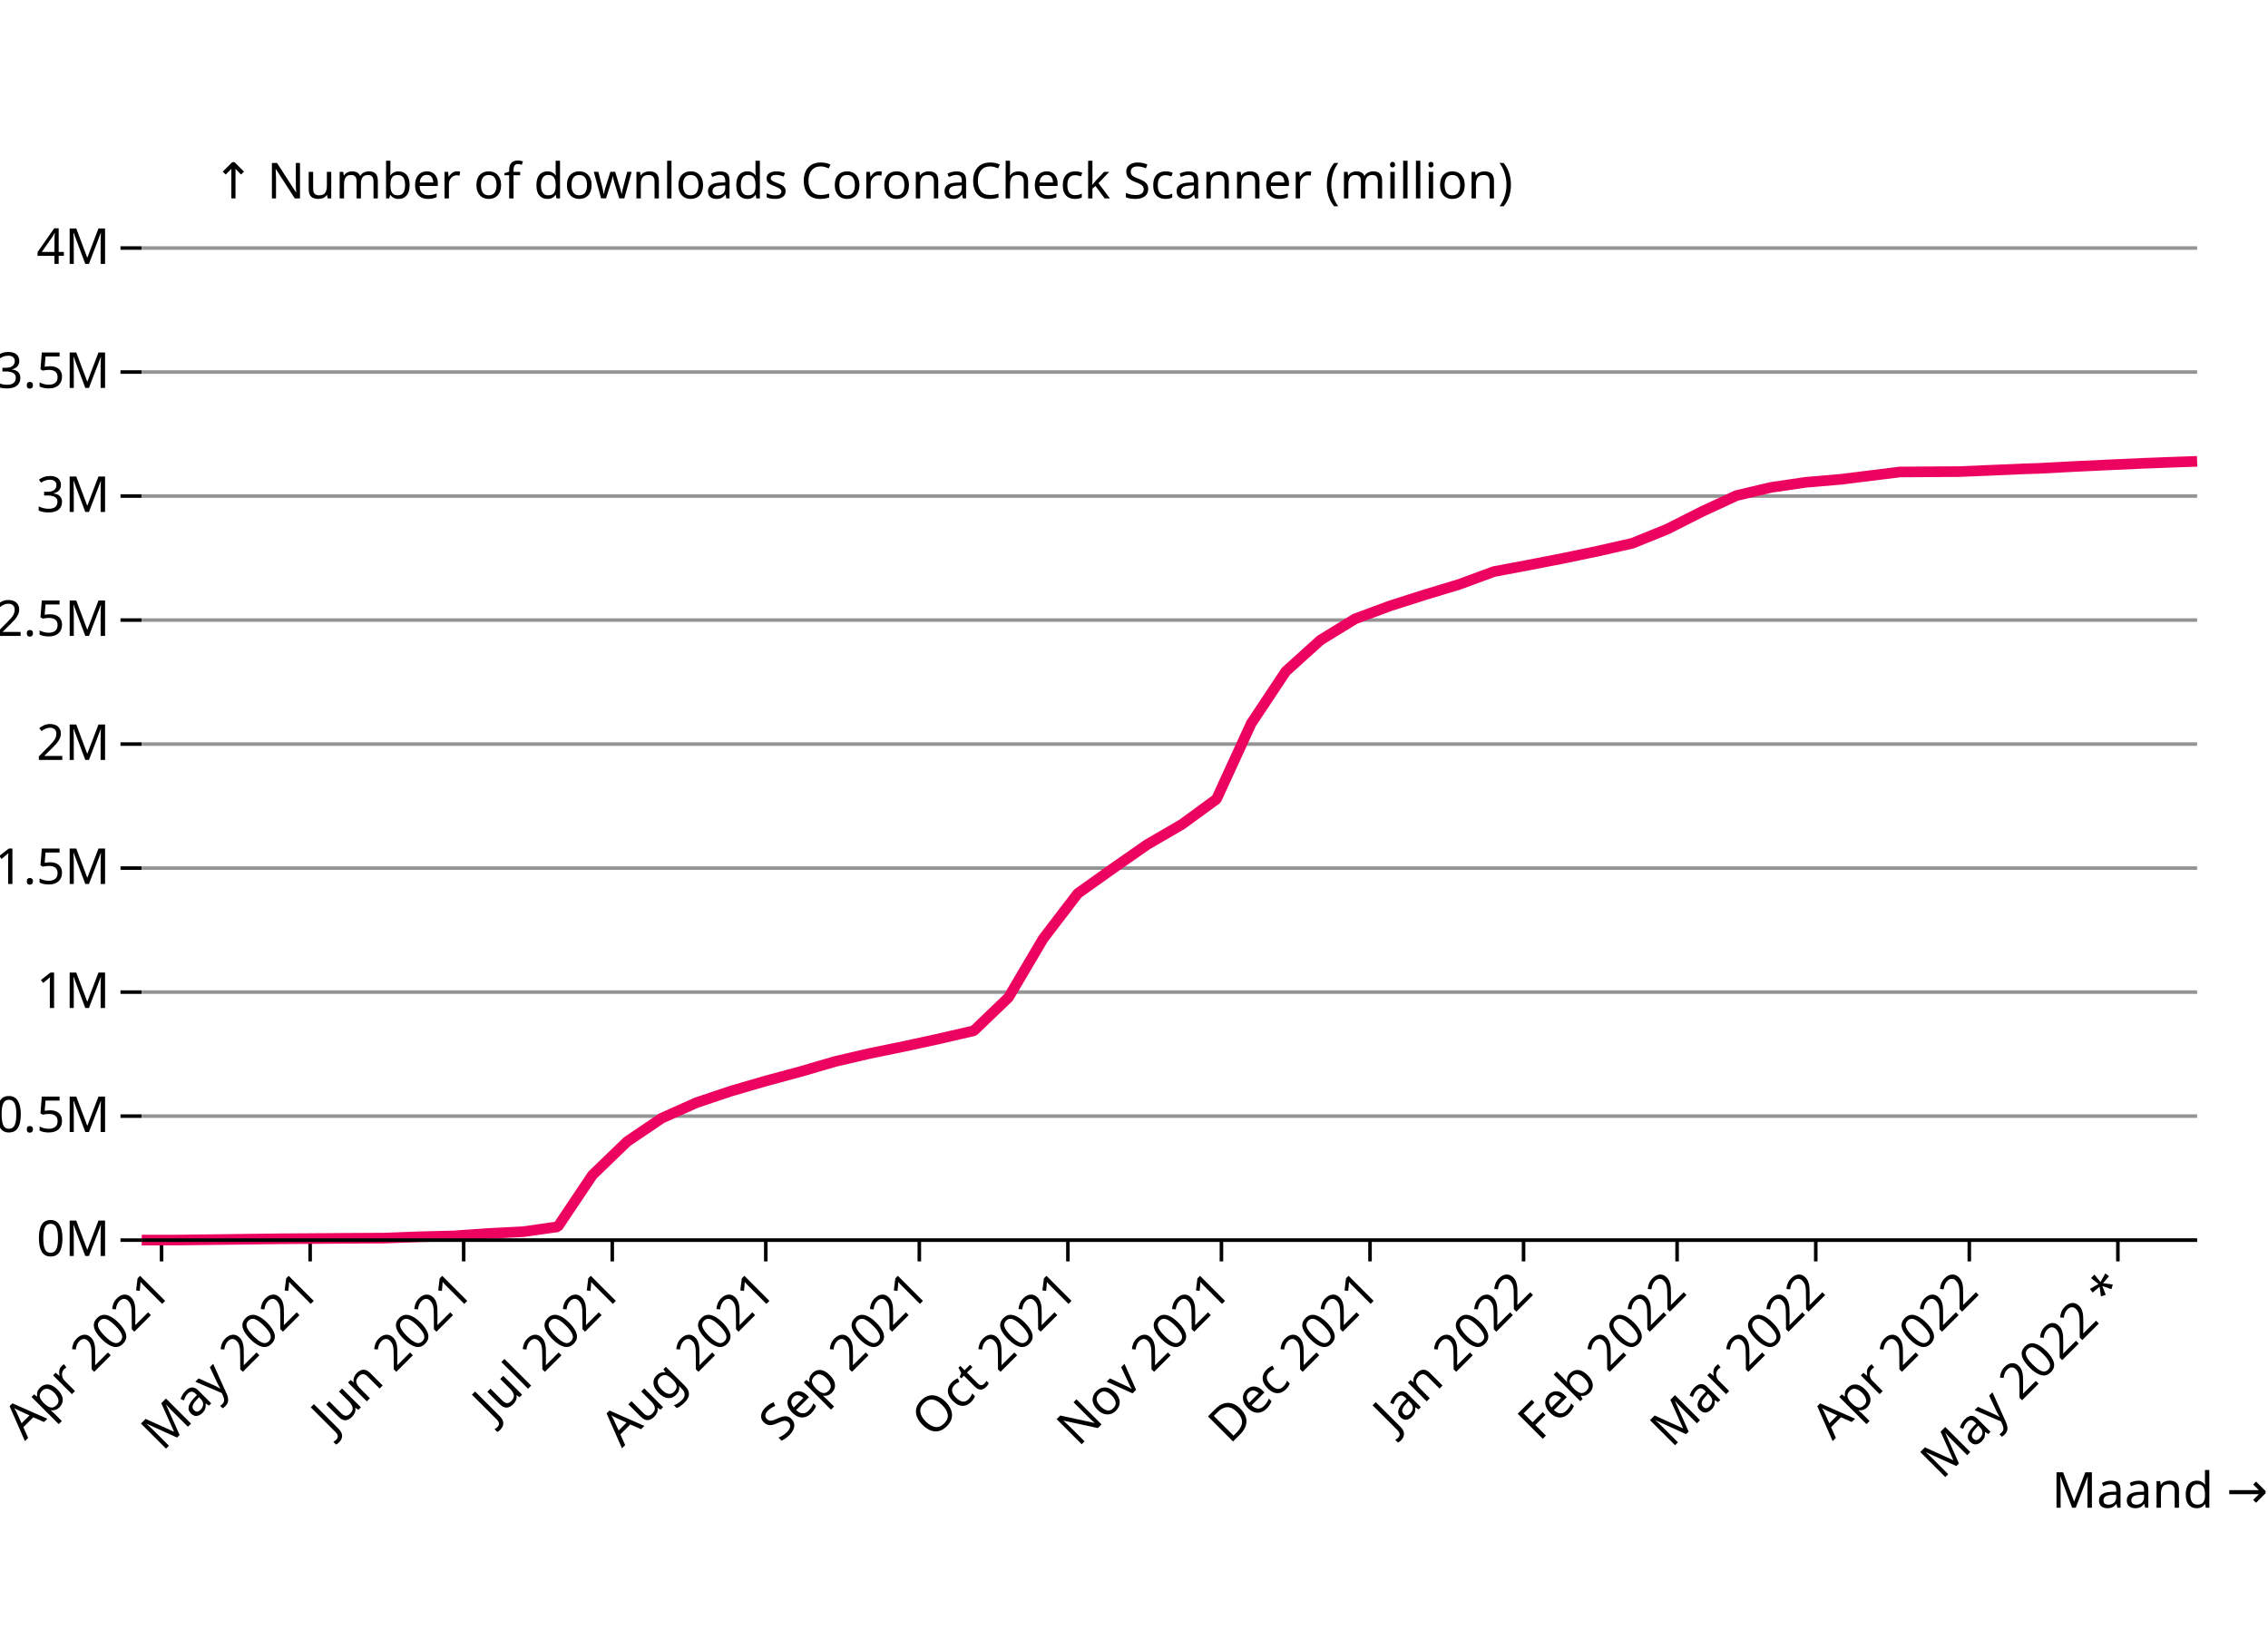
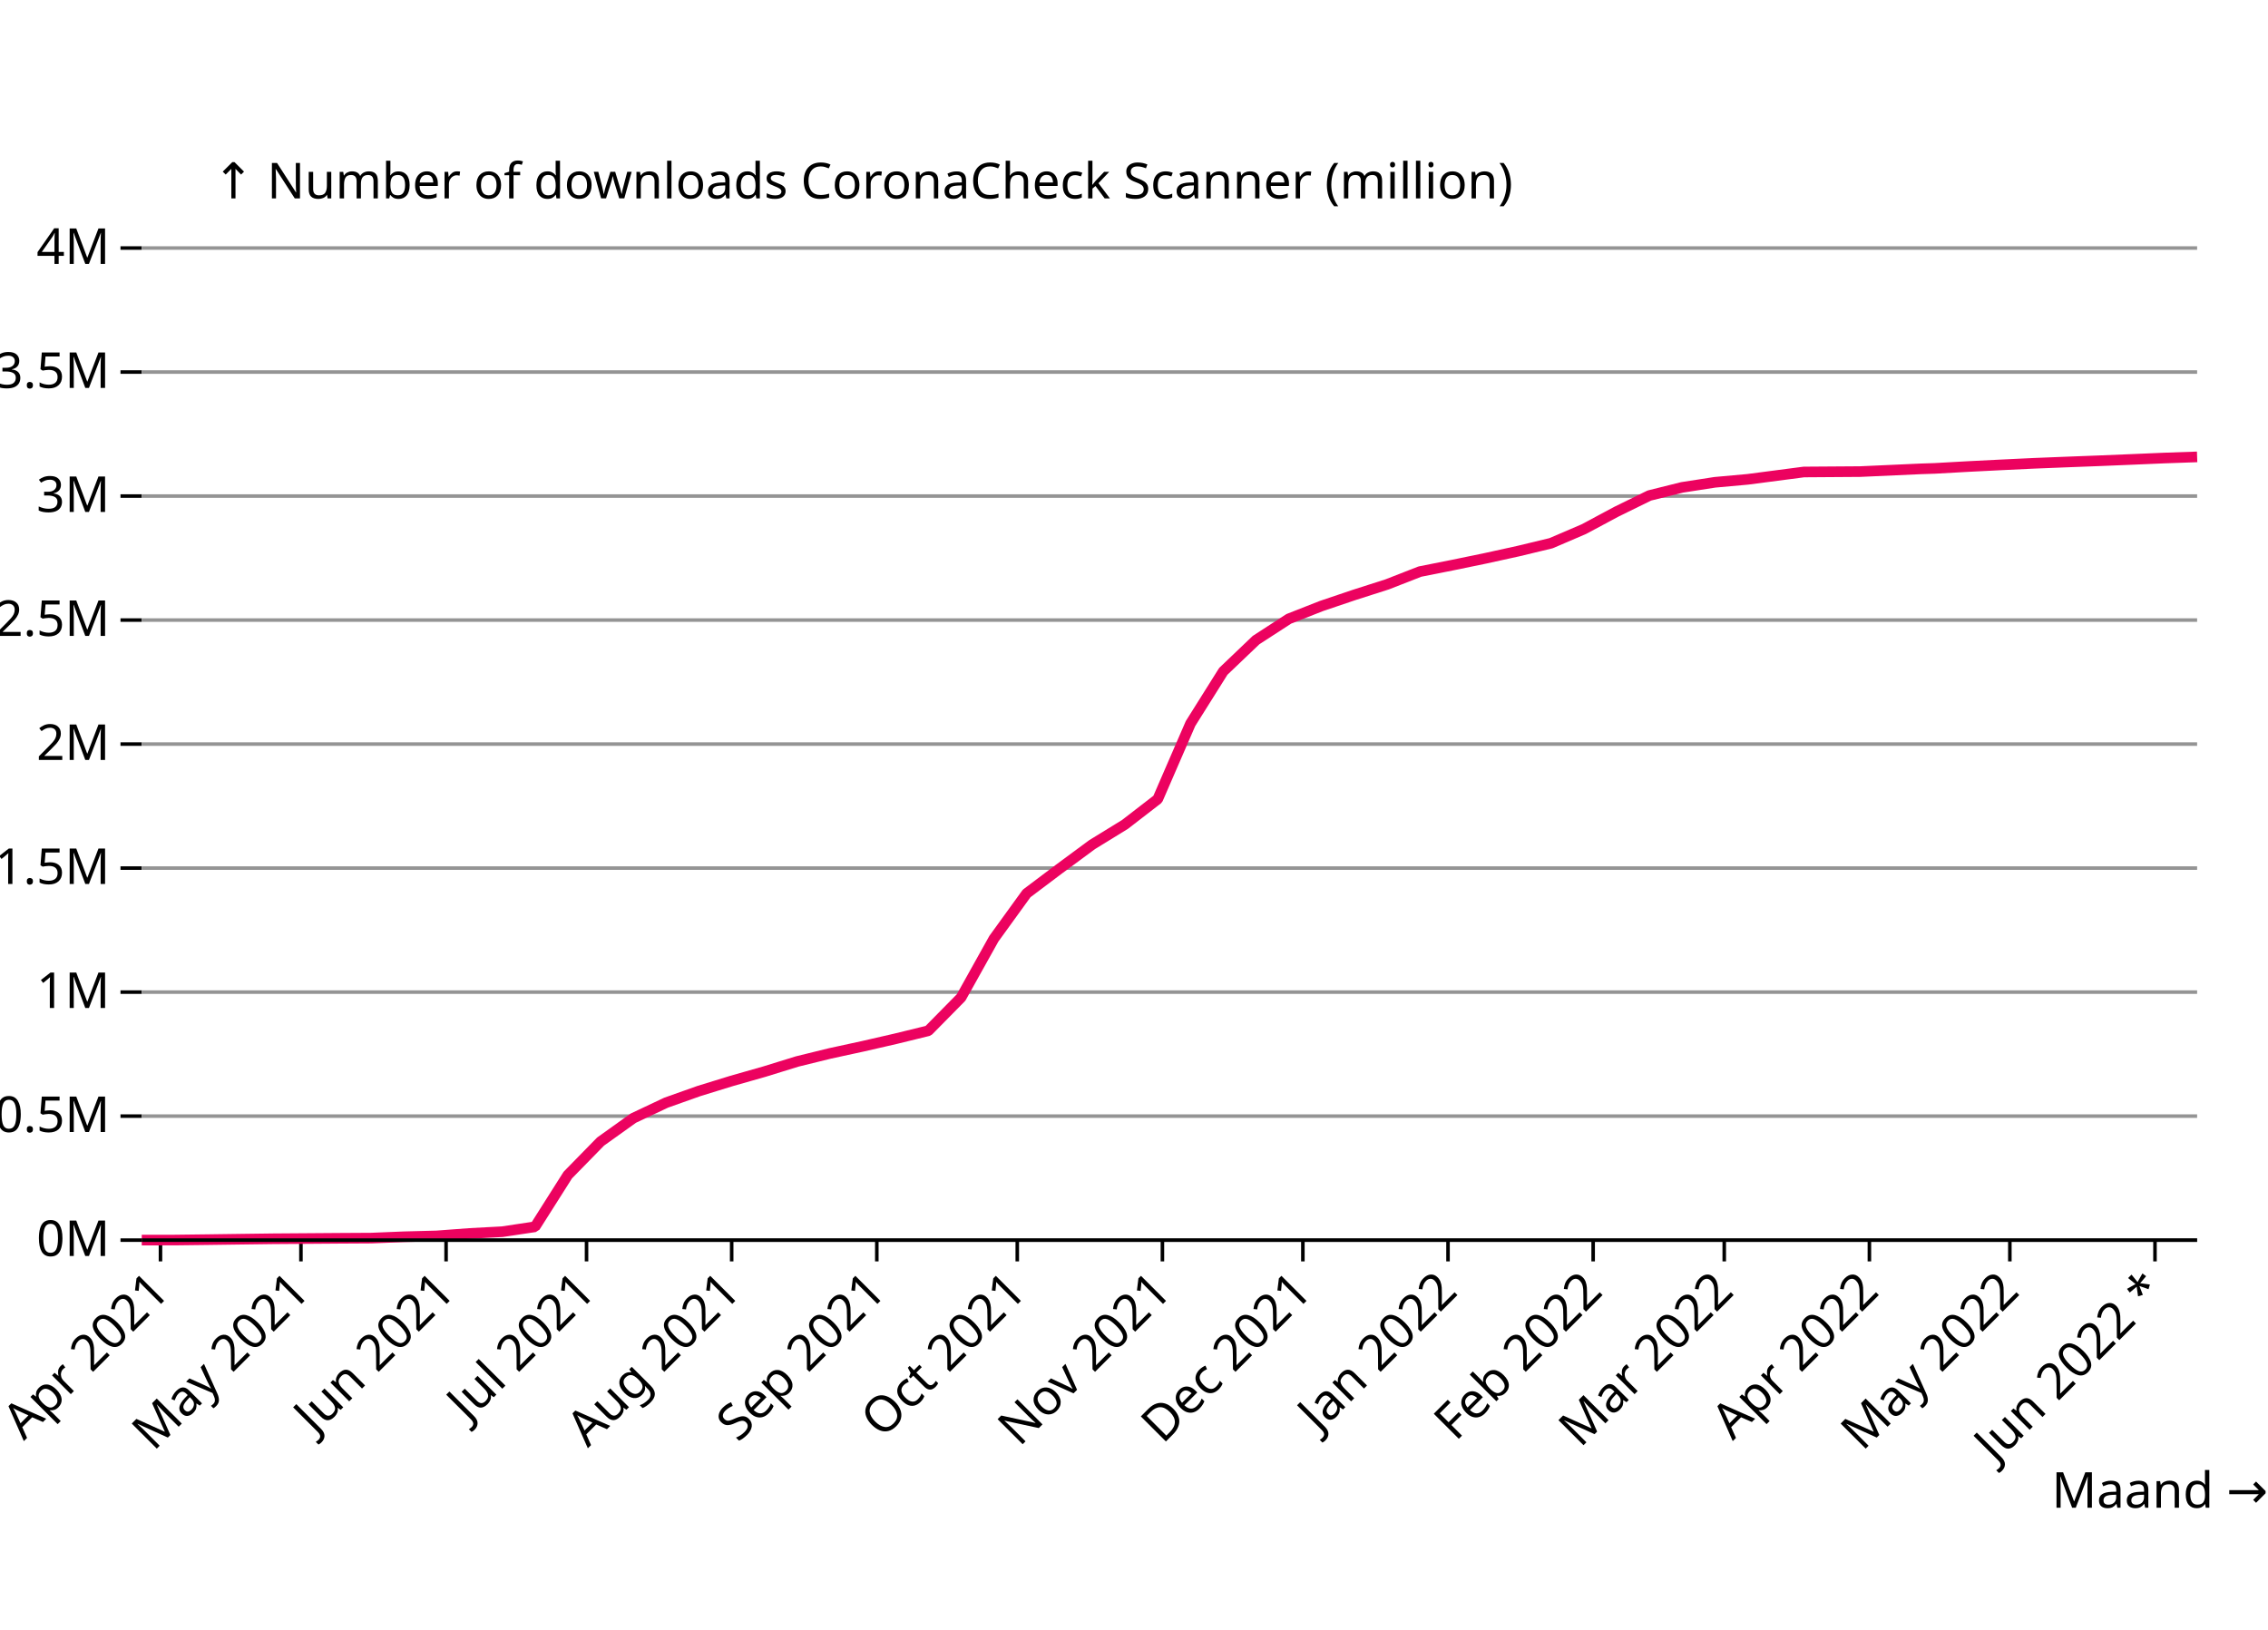
<svg xmlns="http://www.w3.org/2000/svg" class="plot" fill="currentColor" text-anchor="middle" width="640" height="460" viewBox="0 0 640 400" style="font-family: 'RO Sans', sans-serif; font-size: 14px;">
  <style>
        line[stroke-opacity] {
            stroke-opacity: 1;
            stroke: #949494;
        }
</style>
  <g transform="translate(40,0)" fill="none" text-anchor="end">
    <g class="tick" opacity="1" transform="translate(0,320)">
      <line stroke="currentColor" x2="-6" />
      <line stroke="currentColor" x2="580" stroke-opacity="0.1" />
      <text fill="currentColor" x="-9" dy="0.32em">0M</text>
    </g>
    <g class="tick" opacity="1" transform="translate(0,285)">
      <line stroke="currentColor" x2="-6" />
      <line stroke="currentColor" x2="580" stroke-opacity="0.1" />
      <text fill="currentColor" x="-9" dy="0.32em">0.5M</text>
    </g>
    <g class="tick" opacity="1" transform="translate(0,250)">
      <line stroke="currentColor" x2="-6" />
      <line stroke="currentColor" x2="580" stroke-opacity="0.1" />
      <text fill="currentColor" x="-9" dy="0.32em">1M</text>
    </g>
    <g class="tick" opacity="1" transform="translate(0,215)">
      <line stroke="currentColor" x2="-6" />
      <line stroke="currentColor" x2="580" stroke-opacity="0.1" />
      <text fill="currentColor" x="-9" dy="0.32em">1.5M</text>
    </g>
    <g class="tick" opacity="1" transform="translate(0,180)">
      <line stroke="currentColor" x2="-6" />
      <line stroke="currentColor" x2="580" stroke-opacity="0.1" />
      <text fill="currentColor" x="-9" dy="0.32em">2M</text>
    </g>
    <g class="tick" opacity="1" transform="translate(0,145)">
      <line stroke="currentColor" x2="-6" />
      <line stroke="currentColor" x2="580" stroke-opacity="0.1" />
      <text fill="currentColor" x="-9" dy="0.32em">2.5M</text>
    </g>
    <g class="tick" opacity="1" transform="translate(0,110)">
      <line stroke="currentColor" x2="-6" />
      <line stroke="currentColor" x2="580" stroke-opacity="0.1" />
      <text fill="currentColor" x="-9" dy="0.32em">3M</text>
    </g>
    <g class="tick" opacity="1" transform="translate(0,75)">
      <line stroke="currentColor" x2="-6" />
      <line stroke="currentColor" x2="580" stroke-opacity="0.1" />
      <text fill="currentColor" x="-9" dy="0.32em">3.5M</text>
    </g>
    <g class="tick" opacity="1" transform="translate(0,40)">
      <line stroke="currentColor" x2="-6" />
      <line stroke="currentColor" x2="580" stroke-opacity="0.1" />
      <text fill="currentColor" x="-9" dy="0.32em">4M</text>
    </g>
    <text fill="currentColor" transform="translate(20,40)" dy="-1em" text-anchor="start">↑ Number of downloads CoronaCheck Scanner (million)</text>
  </g>
  <g transform="translate(0,320)" fill="none" text-anchor="middle">
-     <g class="tick" opacity="1" transform="translate(45.59036,0)">
+     <g class="tick" opacity="1" transform="translate(45.28474,0)">
      <line stroke="currentColor" y2="6" />
      <text fill="currentColor" dy="0.32em" transform="translate(0, 11.82843) rotate(-45)" text-anchor="end">Apr 2021</text>
    </g>
-     <g class="tick" opacity="1" transform="translate(87.51807,0)">
+     <g class="tick" opacity="1" transform="translate(84.92027,0)">
      <line stroke="currentColor" y2="6" />
      <text fill="currentColor" dy="0.32em" transform="translate(0, 11.82843) rotate(-45)" text-anchor="end">May 2021</text>
    </g>
-     <g class="tick" opacity="1" transform="translate(130.8434,0)">
+     <g class="tick" opacity="1" transform="translate(125.877,0)">
      <line stroke="currentColor" y2="6" />
      <text fill="currentColor" dy="0.32em" transform="translate(0, 11.82843) rotate(-45)" text-anchor="end">Jun 2021</text>
    </g>
-     <g class="tick" opacity="1" transform="translate(172.7711,0)">
+     <g class="tick" opacity="1" transform="translate(165.5125,0)">
      <line stroke="currentColor" y2="6" />
      <text fill="currentColor" dy="0.32em" transform="translate(0, 11.82843) rotate(-45)" text-anchor="end">Jul 2021</text>
    </g>
-     <g class="tick" opacity="1" transform="translate(216.0964,0)">
+     <g class="tick" opacity="1" transform="translate(206.4692,0)">
      <line stroke="currentColor" y2="6" />
      <text fill="currentColor" dy="0.32em" transform="translate(0, 11.82843) rotate(-45)" text-anchor="end">Aug 2021</text>
    </g>
-     <g class="tick" opacity="1" transform="translate(259.4217,0)">
+     <g class="tick" opacity="1" transform="translate(247.426,0)">
      <line stroke="currentColor" y2="6" />
      <text fill="currentColor" dy="0.32em" transform="translate(0, 11.82843) rotate(-45)" text-anchor="end">Sep 2021</text>
    </g>
-     <g class="tick" opacity="1" transform="translate(301.3494,0)">
+     <g class="tick" opacity="1" transform="translate(287.0615,0)">
      <line stroke="currentColor" y2="6" />
      <text fill="currentColor" dy="0.32em" transform="translate(0, 11.82843) rotate(-45)" text-anchor="end">Oct 2021</text>
    </g>
-     <g class="tick" opacity="1" transform="translate(344.6747,0)">
+     <g class="tick" opacity="1" transform="translate(328.0182,0)">
      <line stroke="currentColor" y2="6" />
      <text fill="currentColor" dy="0.32em" transform="translate(0, 11.82843) rotate(-45)" text-anchor="end">Nov 2021</text>
    </g>
-     <g class="tick" opacity="1" transform="translate(386.6024,0)">
+     <g class="tick" opacity="1" transform="translate(367.6538,0)">
      <line stroke="currentColor" y2="6" />
      <text fill="currentColor" dy="0.32em" transform="translate(0, 11.82843) rotate(-45)" text-anchor="end">Dec 2021</text>
    </g>
-     <g class="tick" opacity="1" transform="translate(429.9277,0)">
+     <g class="tick" opacity="1" transform="translate(408.6105,0)">
      <line stroke="currentColor" y2="6" />
      <text fill="currentColor" dy="0.32em" transform="translate(0, 11.82843) rotate(-45)" text-anchor="end">Jan 2022</text>
    </g>
-     <g class="tick" opacity="1" transform="translate(473.253,0)">
+     <g class="tick" opacity="1" transform="translate(449.5672,0)">
      <line stroke="currentColor" y2="6" />
      <text fill="currentColor" dy="0.32em" transform="translate(0, 11.82843) rotate(-45)" text-anchor="end">Feb 2022</text>
    </g>
-     <g class="tick" opacity="1" transform="translate(512.3855,0)">
+     <g class="tick" opacity="1" transform="translate(486.5604,0)">
      <line stroke="currentColor" y2="6" />
      <text fill="currentColor" dy="0.32em" transform="translate(0, 11.82843) rotate(-45)" text-anchor="end">Mar 2022</text>
    </g>
-     <g class="tick" opacity="1" transform="translate(555.7108,0)">
+     <g class="tick" opacity="1" transform="translate(527.5171,0)">
      <line stroke="currentColor" y2="6" />
      <text fill="currentColor" dy="0.32em" transform="translate(0, 11.82843) rotate(-45)" text-anchor="end">Apr 2022</text>
    </g>
-     <g class="tick" opacity="1" transform="translate(597.6386,0)">
+     <g class="tick" opacity="1" transform="translate(567.1526,0)">
      <line stroke="currentColor" y2="6" />
-       <text fill="currentColor" dy="0.32em" transform="translate(0, 11.82843) rotate(-45)" text-anchor="end">May 2022 *</text>
+       <text fill="currentColor" dy="0.32em" transform="translate(0, 11.82843) rotate(-45)" text-anchor="end">May 2022</text>
+     </g>
+     <g class="tick" opacity="1" transform="translate(608.1093,0)">
+       <line stroke="currentColor" y2="6" />
+       <text fill="currentColor" dy="0.32em" transform="translate(0, 11.82843) rotate(-45)" text-anchor="end">Jun 2022 *</text>
    </g>
    <text fill="currentColor" transform="translate(640,80)" dy="-0.32em" text-anchor="end">Maand →</text>
  </g>
  <g fill="none" stroke="#ec025f" stroke-width="3" stroke-miterlimit="1">
-     <path d="M40,319.983L49.783,319.977L59.566,319.865L69.349,319.739L79.133,319.618L88.916,319.552L98.699,319.484L108.482,319.43L118.265,319.05L128.048,318.809L137.831,318.117L147.614,317.623L157.398,316.233L167.181,301.636L176.964,292.184L186.747,285.571L196.53,281.205L206.313,277.922L216.096,275.071L225.88,272.438L235.663,269.579L245.446,267.305L255.229,265.298L265.012,263.173L274.795,260.909L284.578,251.522L294.361,234.934L304.145,222.156L313.928,215.192L323.711,208.365L333.494,202.681L343.277,195.536L353.06,174.21L362.843,159.478L372.627,150.648L382.41,144.649L392.193,141.014L401.976,137.89L411.759,134.931L421.542,131.32L431.325,129.481L441.108,127.573L450.892,125.541L460.675,123.313L470.458,119.345L480.241,114.395L480.241,114.395L490.024,109.856L499.807,107.551L509.59,106.118L519.373,105.283L536.145,103.207L552.916,103.097L571.084,102.323L575.277,102.192L585.06,101.673L594.843,101.209L604.627,100.767L614.41,100.396L620,100.206" />
+     <path d="M40,319.983L49.248,319.977L58.497,319.865L67.745,319.739L76.993,319.618L86.241,319.552L95.49,319.484L104.738,319.43L113.986,319.05L123.235,318.809L132.483,318.117L141.731,317.623L150.979,316.233L160.228,301.636L169.476,292.184L178.724,285.571L187.973,281.205L197.221,277.922L206.469,275.071L215.718,272.438L224.966,269.579L234.214,267.305L243.462,265.298L252.711,263.173L261.959,260.909L271.207,251.522L280.456,234.934L289.704,222.156L298.952,215.192L308.2,208.365L317.449,202.681L326.697,195.536L335.945,174.21L345.194,159.478L354.442,150.648L363.69,144.649L372.938,141.014L382.187,137.89L391.435,134.931L400.683,131.32L409.932,129.481L419.18,127.573L428.428,125.541L437.677,123.313L446.925,119.345L456.173,114.395L456.173,114.395L465.421,109.856L474.67,107.551L483.918,106.118L493.166,105.283L509.021,103.207L524.875,103.097L542.05,102.323L546.014,102.192L555.262,101.673L564.51,101.209L573.759,100.767L583.007,100.396L592.255,100.045L601.503,99.664L610.752,99.269L620,98.946" />
  </g>
  <g stroke="currentColor">
    <line x1="40" x2="620" y1="320" y2="320" />
  </g>
</svg>
